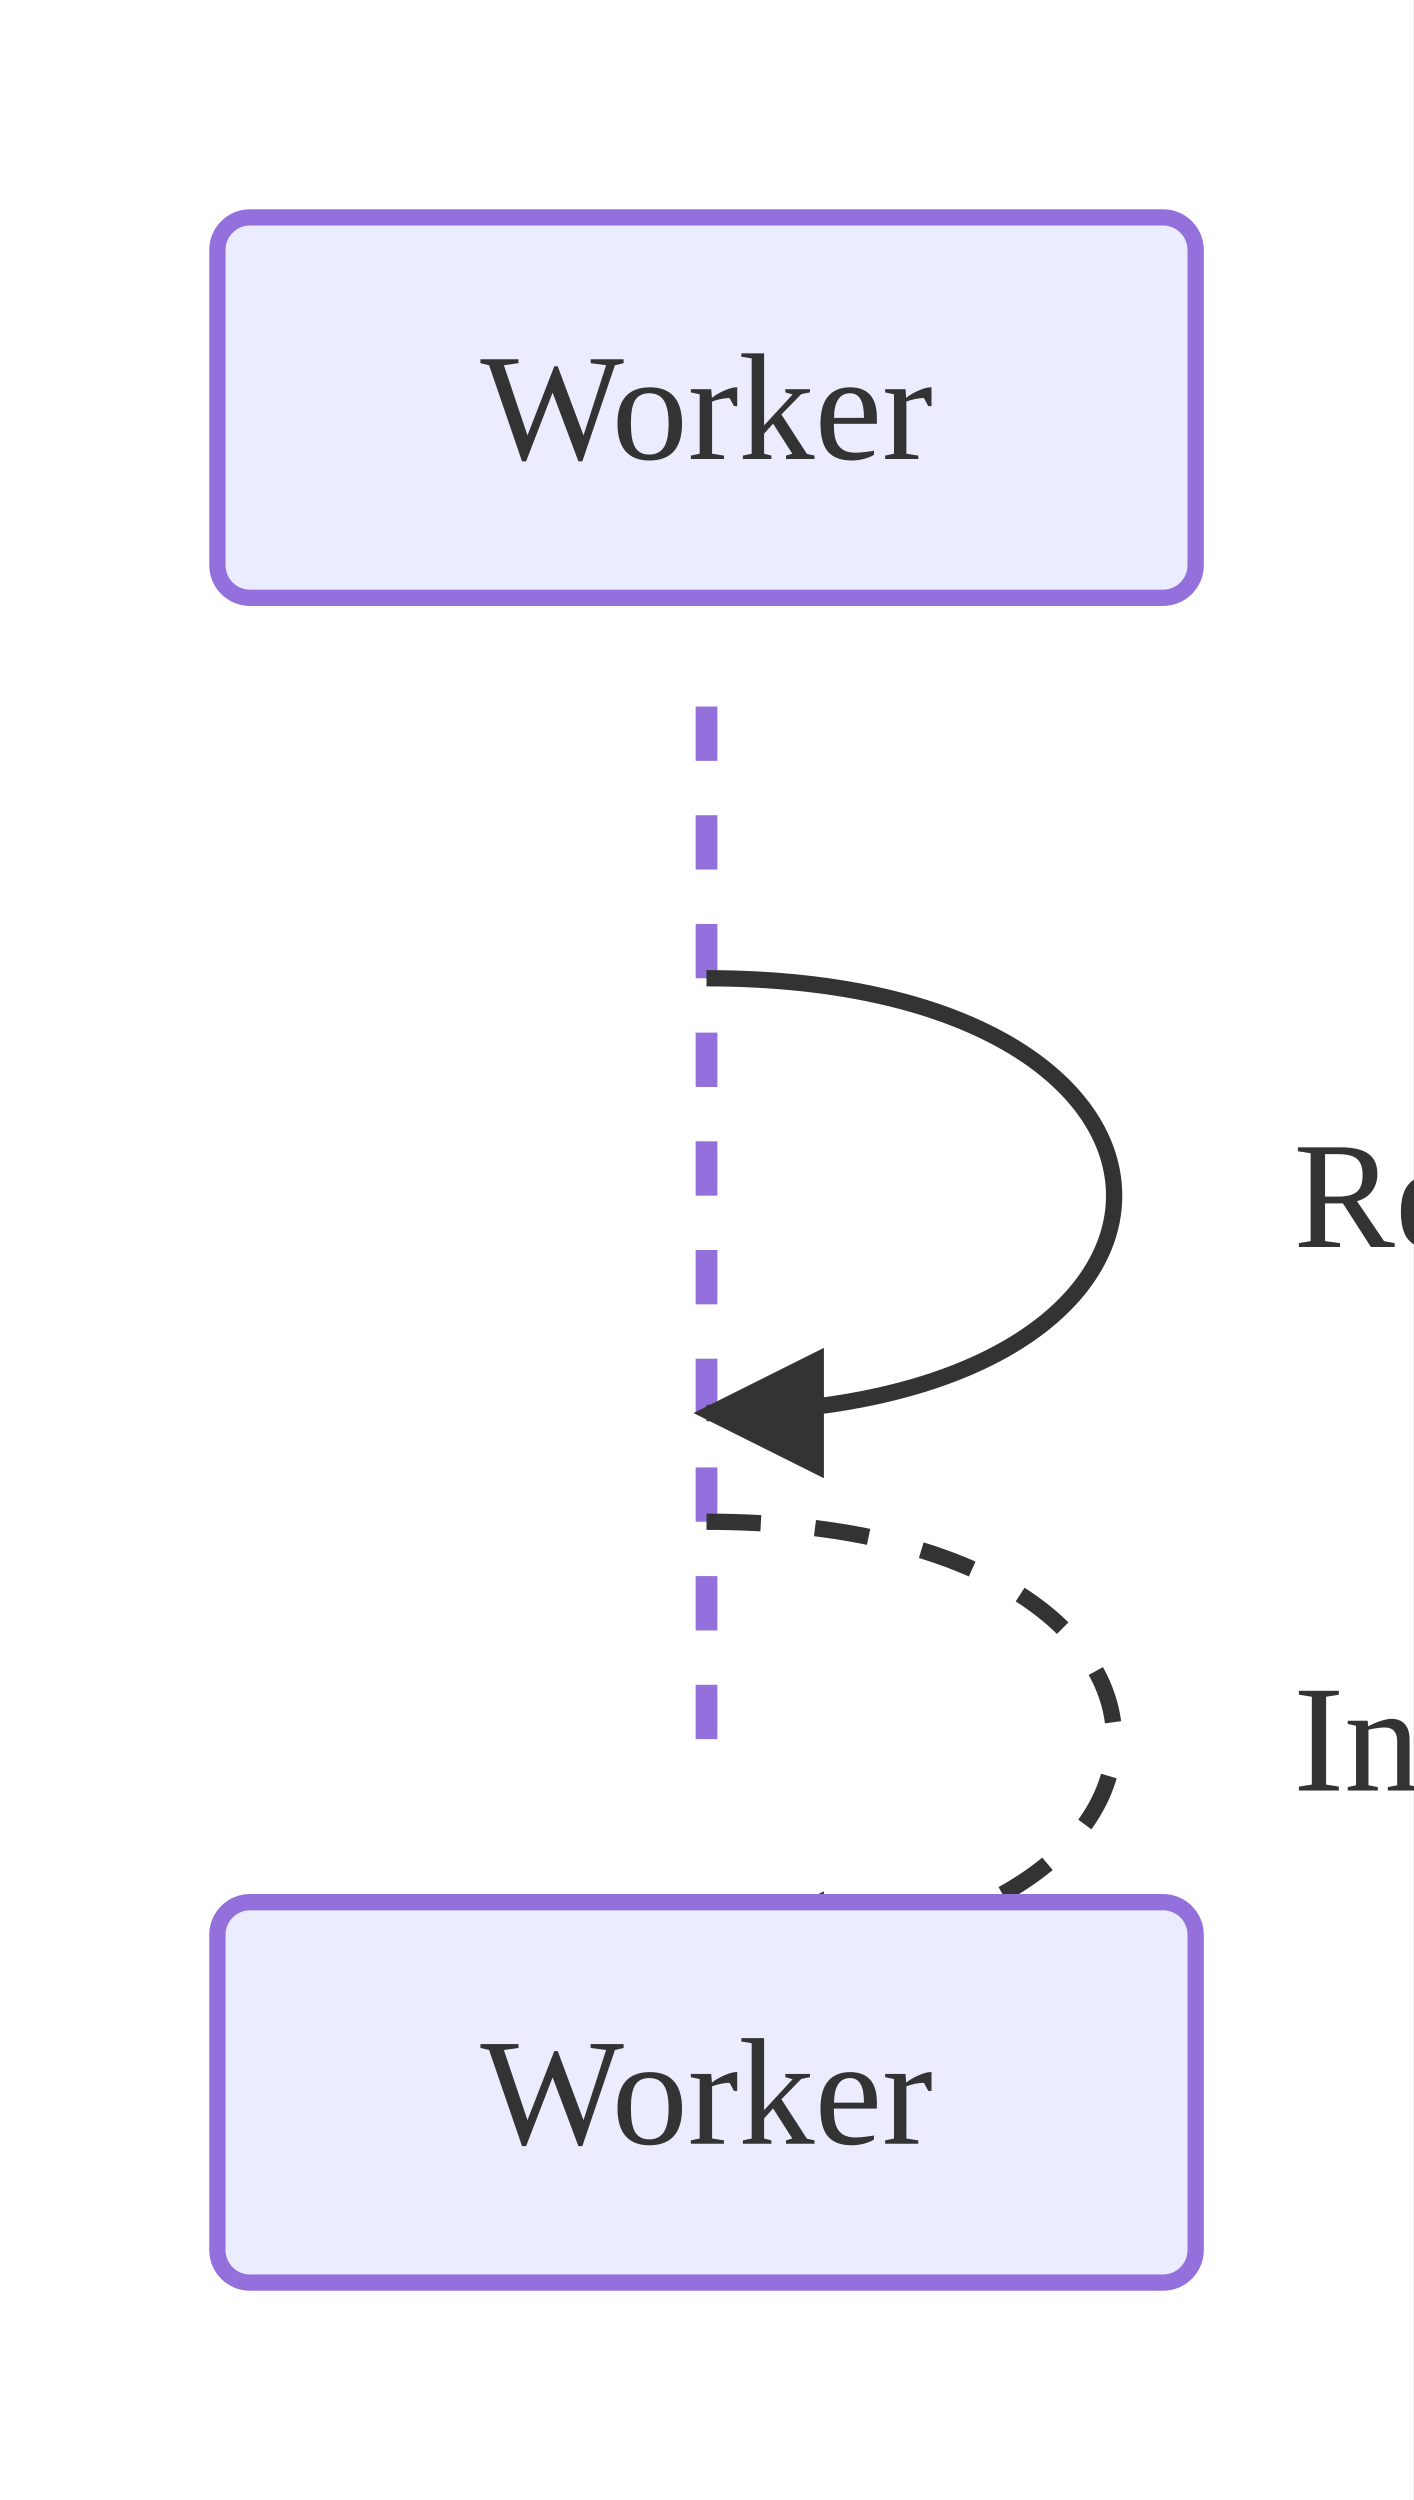
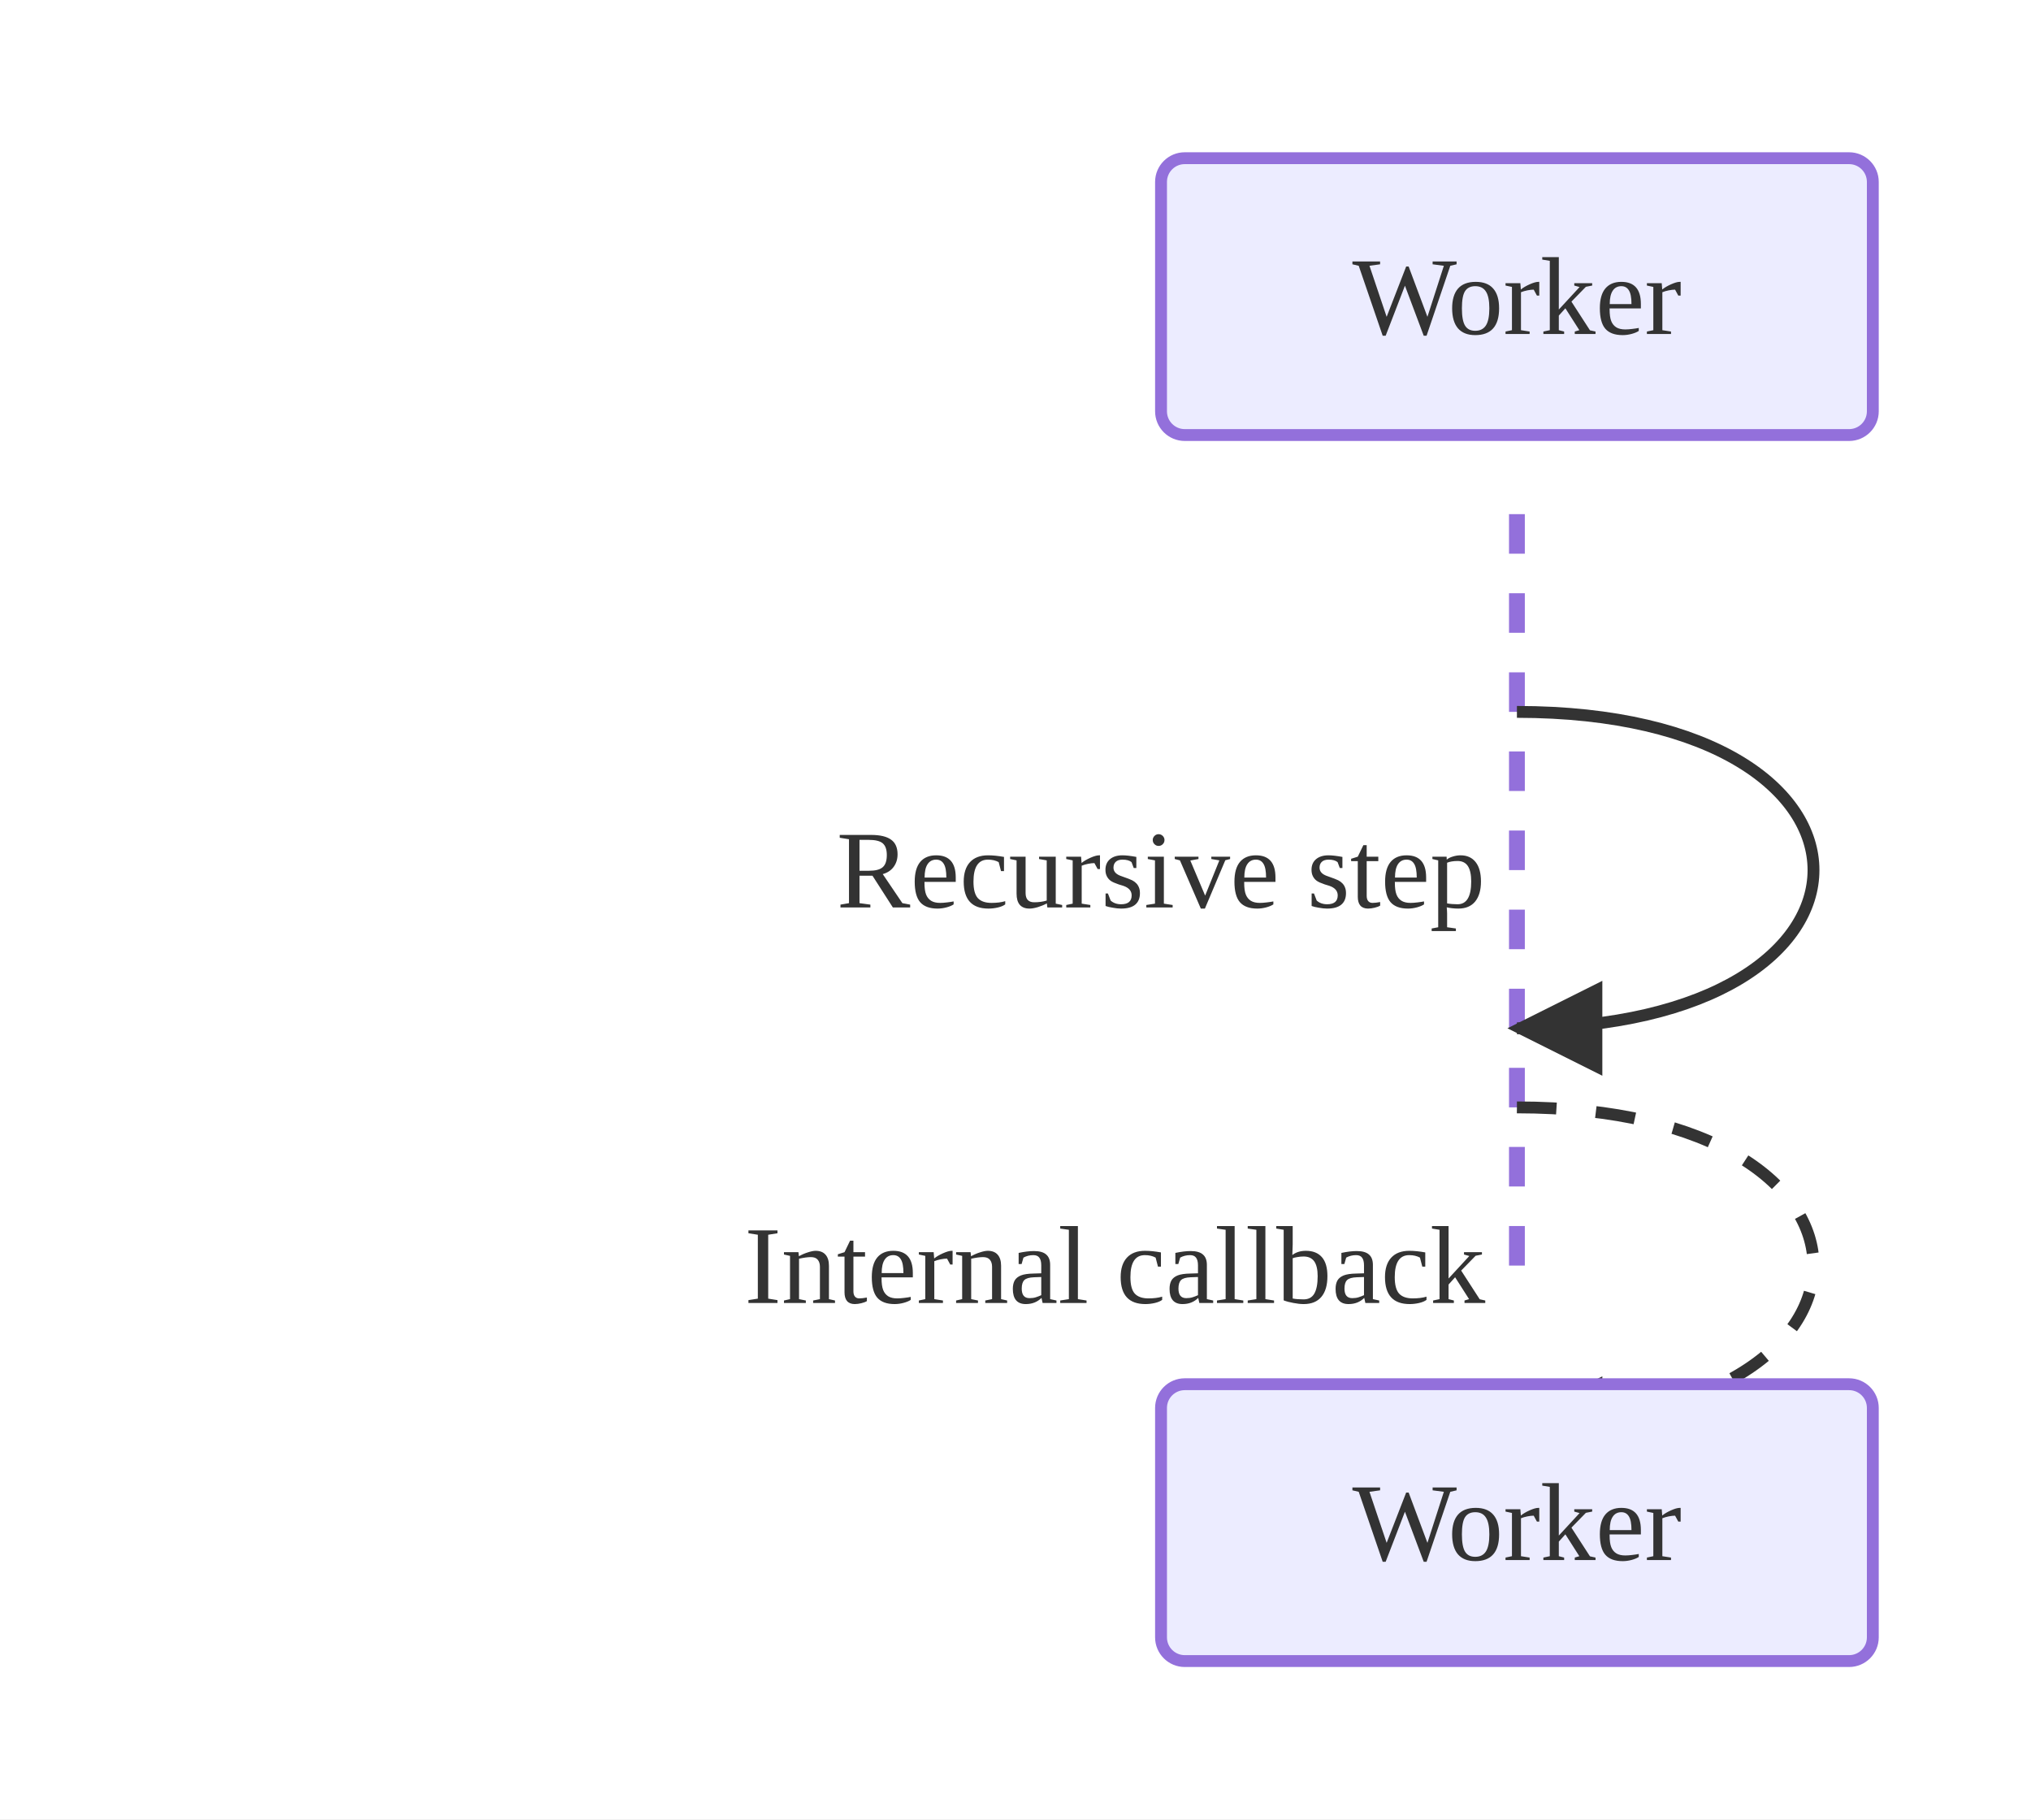
- <svg xmlns="http://www.w3.org/2000/svg" viewBox="0 0 130.00 230.00">
+ <svg xmlns="http://www.w3.org/2000/svg" viewBox="0 0 256.80 230.00">
  <defs>
    <marker id="seq-arrow-solid" viewBox="0 0 10 10" refX="9.00" refY="5.00" markerWidth="8.00" markerHeight="8.00" orient="auto">
      <polygon points="0,0 10,5 0,10" style="fill:#333" />
    </marker>
    <marker id="seq-arrow-dashed" viewBox="0 0 10 10" refX="9.00" refY="5.00" markerWidth="8.00" markerHeight="8.00" orient="auto">
      <polygon points="0,0 10,5 0,10" style="fill:#333" />
    </marker>
    <marker id="seq-arrow-solid-cross" viewBox="0 0 10 10" refX="5.00" refY="5.00" markerWidth="10.00" markerHeight="10.00" orient="auto">
      <path d="M2,2 L8,8 M2,8 L8,2" style="stroke:#333;stroke-width:1.5;fill:none" />
    </marker>
    <marker id="seq-arrow-dashed-cross" viewBox="0 0 10 10" refX="5.00" refY="5.00" markerWidth="10.00" markerHeight="10.00" orient="auto">
      <path d="M2,2 L8,8 M2,8 L8,2" style="stroke:#333;stroke-width:1.5;fill:none" />
    </marker>
    <marker id="seq-arrow-solid-open" viewBox="0 0 10 10" refX="10.00" refY="5.00" markerWidth="8.00" markerHeight="8.00" orient="auto">
      <polyline points="0,1 10,5 0,9" style="stroke:#333;stroke-width:1.5;fill:none" />
    </marker>
    <marker id="seq-arrow-dashed-open" viewBox="0 0 10 10" refX="10.00" refY="5.00" markerWidth="8.00" markerHeight="8.00" orient="auto">
      <polyline points="0,1 10,5 0,9" style="stroke:#333;stroke-width:1.5;fill:none" />
    </marker>
  </defs>
-   <rect x="0.00" y="0.00" width="130.00" height="230.00" style="fill:white;stroke:none" />
-   <line x1="65.00" y1="65.00" x2="65.00" y2="165.00" style="stroke:#9370DB;stroke-width:2.0;stroke-dasharray:5,5" />
-   <path d="M65.00,90.00 C115.00,90.00 115.00,130.00 65.00,130.00" style="stroke:#333;stroke-width:1.5;fill:none" marker-end="url(#seq-arrow-solid)" />
-   <text x="119.00" y="110.00" text-anchor="start" dominant-baseline="central" style="fill:#333;font-size:14px">Recursive step</text>
-   <path d="M65.00,140.00 C115.00,140.00 115.00,180.00 65.00,180.00" style="stroke:#333;stroke-width:1.5;fill:none;stroke-dasharray:5,5" marker-end="url(#seq-arrow-dashed)" />
-   <text x="119.00" y="160.00" text-anchor="start" dominant-baseline="central" style="fill:#333;font-size:14px">Internal callback</text>
-   <rect x="20.00" y="20.00" width="90.00" height="35.00" rx="3.00" ry="3.00" style="fill:#ECECFF;stroke:#9370DB;stroke-width:1.5" />
-   <text x="65.00" y="37.50" text-anchor="middle" dominant-baseline="central" style="fill:#333;font-size:14px">Worker</text>
-   <rect x="20.00" y="175.00" width="90.00" height="35.00" rx="3.00" ry="3.00" style="fill:#ECECFF;stroke:#9370DB;stroke-width:1.5" />
-   <text x="65.00" y="192.50" text-anchor="middle" dominant-baseline="central" style="fill:#333;font-size:14px">Worker</text>
+   <rect x="0.00" y="0.00" width="256.80" height="230.00" style="fill:white;stroke:none" />
+   <line x1="191.80" y1="65.00" x2="191.80" y2="165.00" style="stroke:#9370DB;stroke-width:2.0;stroke-dasharray:5,5" />
+   <path d="M191.80,90.00 C241.80,90.00 241.80,130.00 191.80,130.00" style="stroke:#333;stroke-width:1.5;fill:none" marker-end="url(#seq-arrow-solid)" />
+   <text x="187.80" y="110.00" text-anchor="end" dominant-baseline="central" style="fill:#333;font-size:14px">Recursive step</text>
+   <path d="M191.80,140.00 C241.80,140.00 241.80,180.00 191.80,180.00" style="stroke:#333;stroke-width:1.5;fill:none;stroke-dasharray:5,5" marker-end="url(#seq-arrow-dashed)" />
+   <text x="187.80" y="160.00" text-anchor="end" dominant-baseline="central" style="fill:#333;font-size:14px">Internal callback</text>
+   <rect x="146.80" y="20.00" width="90.00" height="35.00" rx="3.00" ry="3.00" style="fill:#ECECFF;stroke:#9370DB;stroke-width:1.5" />
+   <text x="191.80" y="37.50" text-anchor="middle" dominant-baseline="central" style="fill:#333;font-size:14px">Worker</text>
+   <rect x="146.80" y="175.00" width="90.00" height="35.00" rx="3.00" ry="3.00" style="fill:#ECECFF;stroke:#9370DB;stroke-width:1.5" />
+   <text x="191.80" y="192.50" text-anchor="middle" dominant-baseline="central" style="fill:#333;font-size:14px">Worker</text>
</svg>
